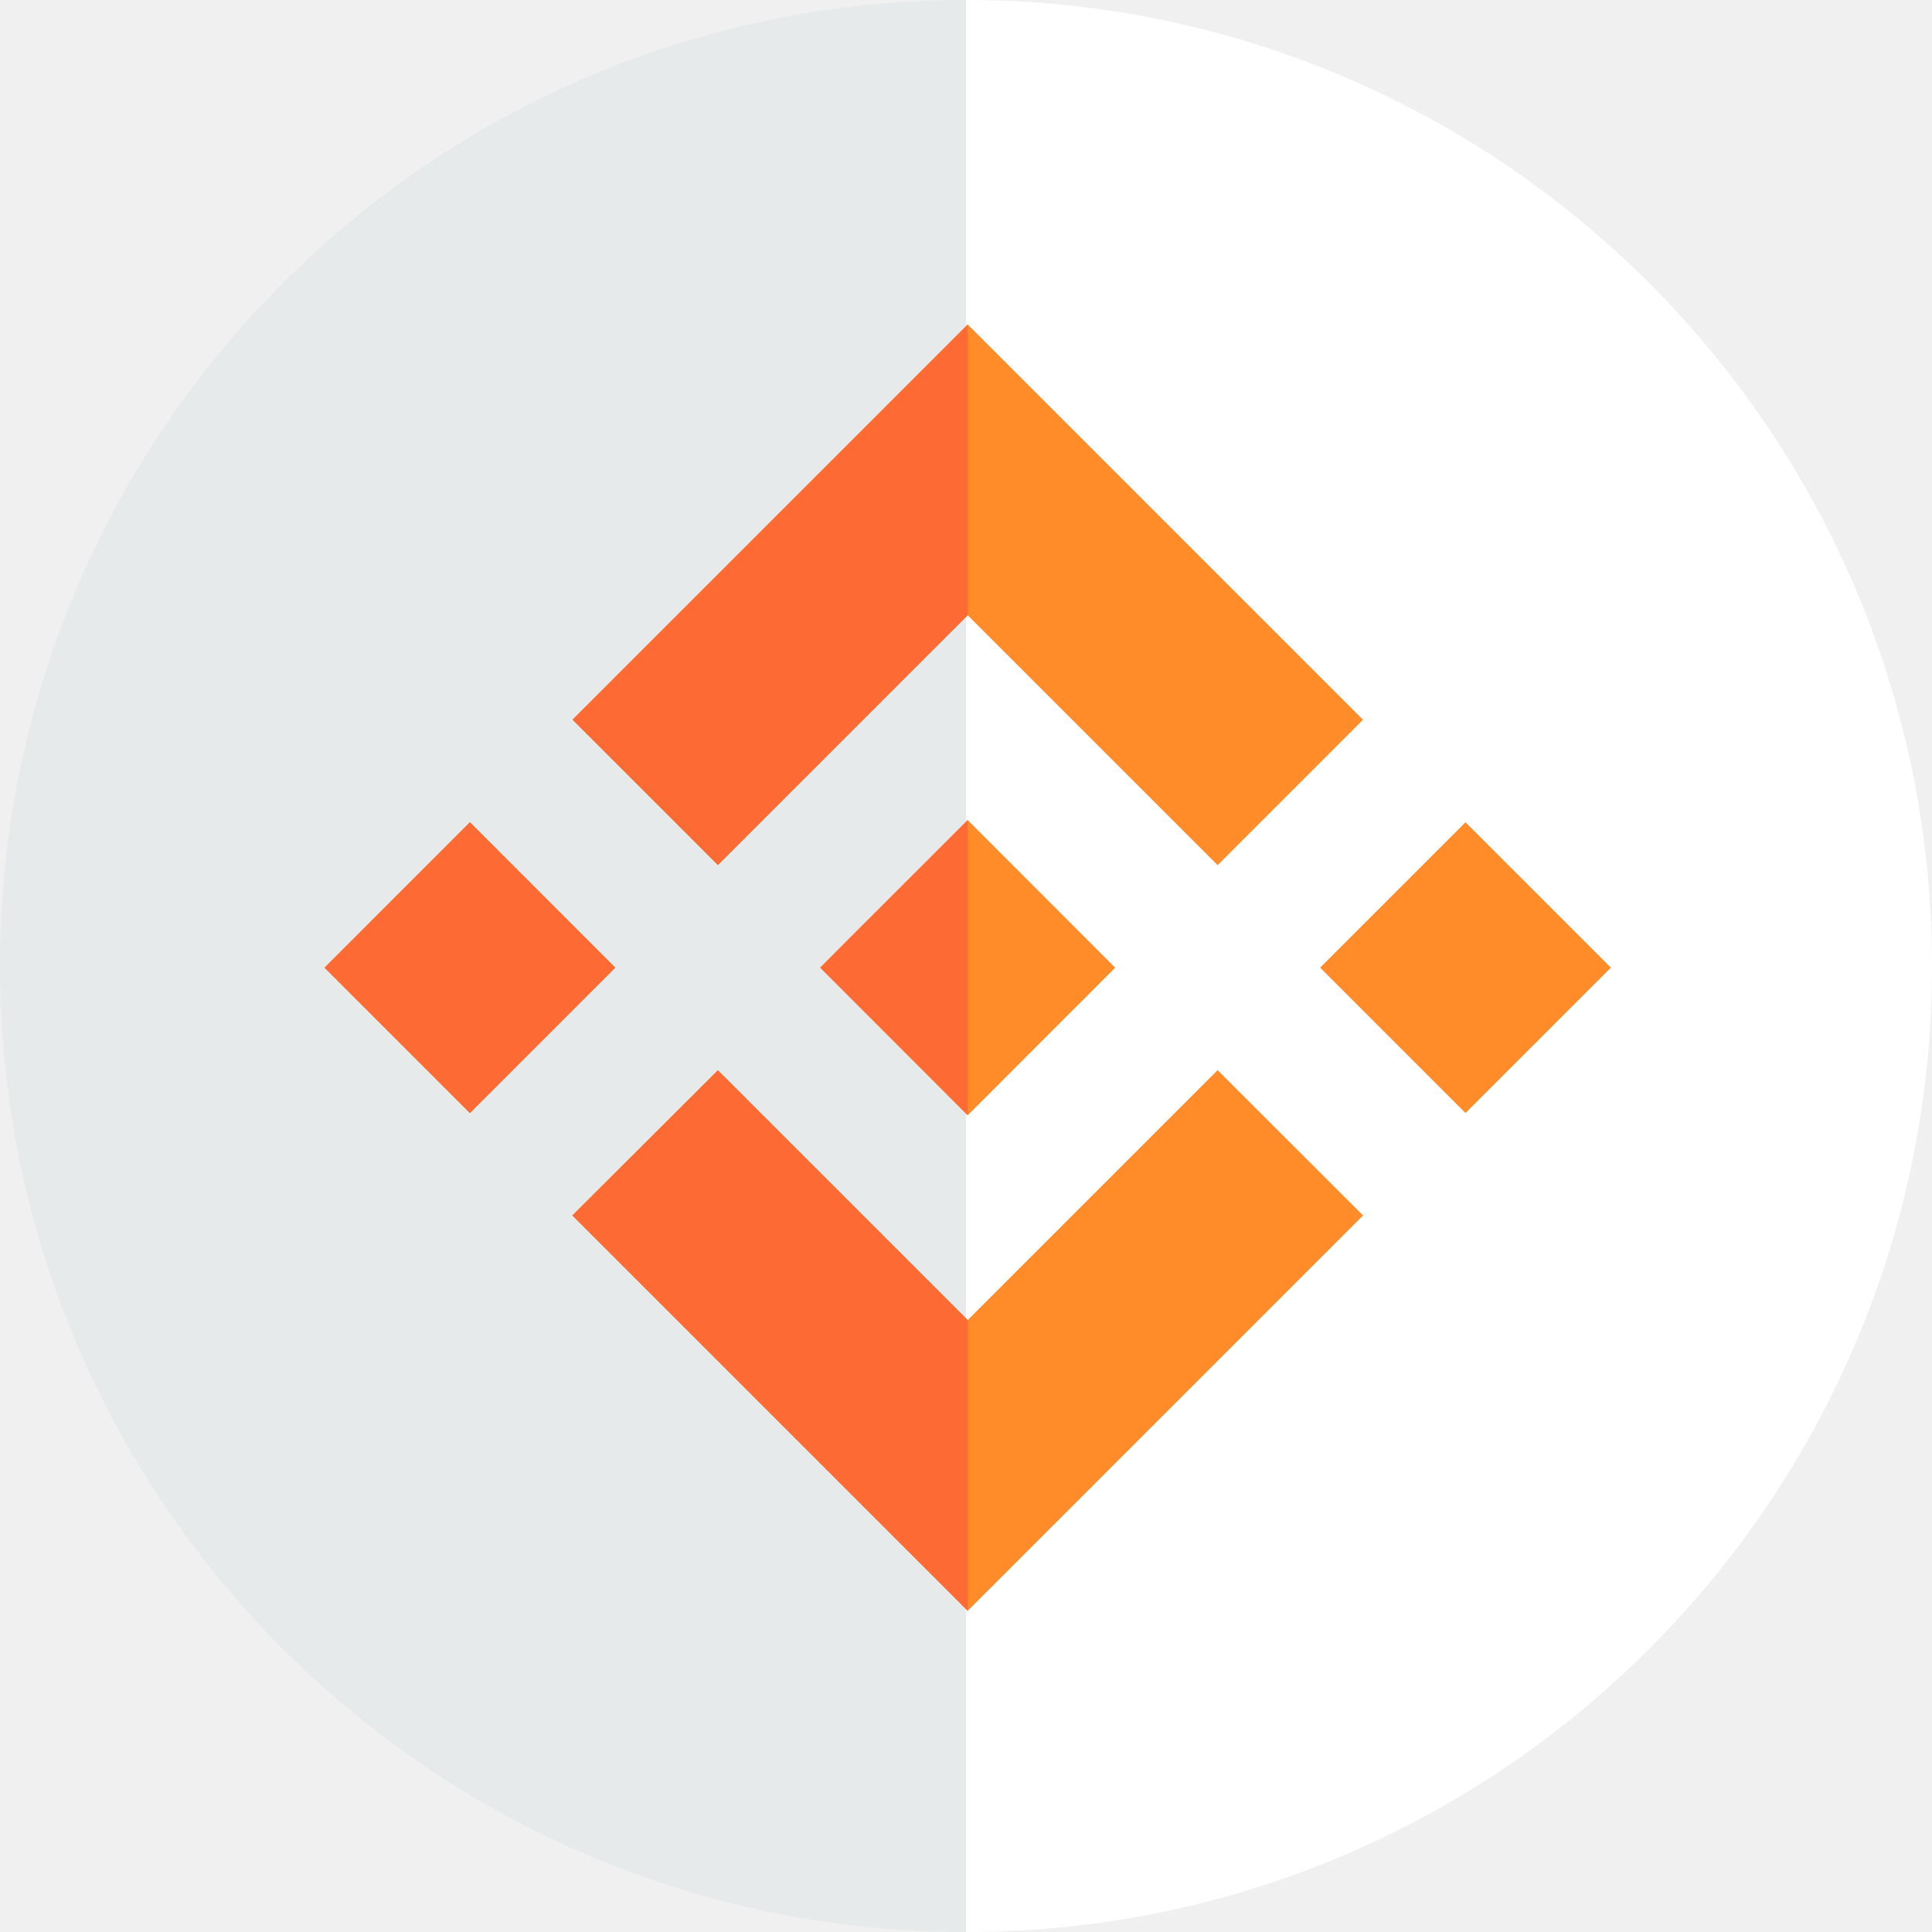
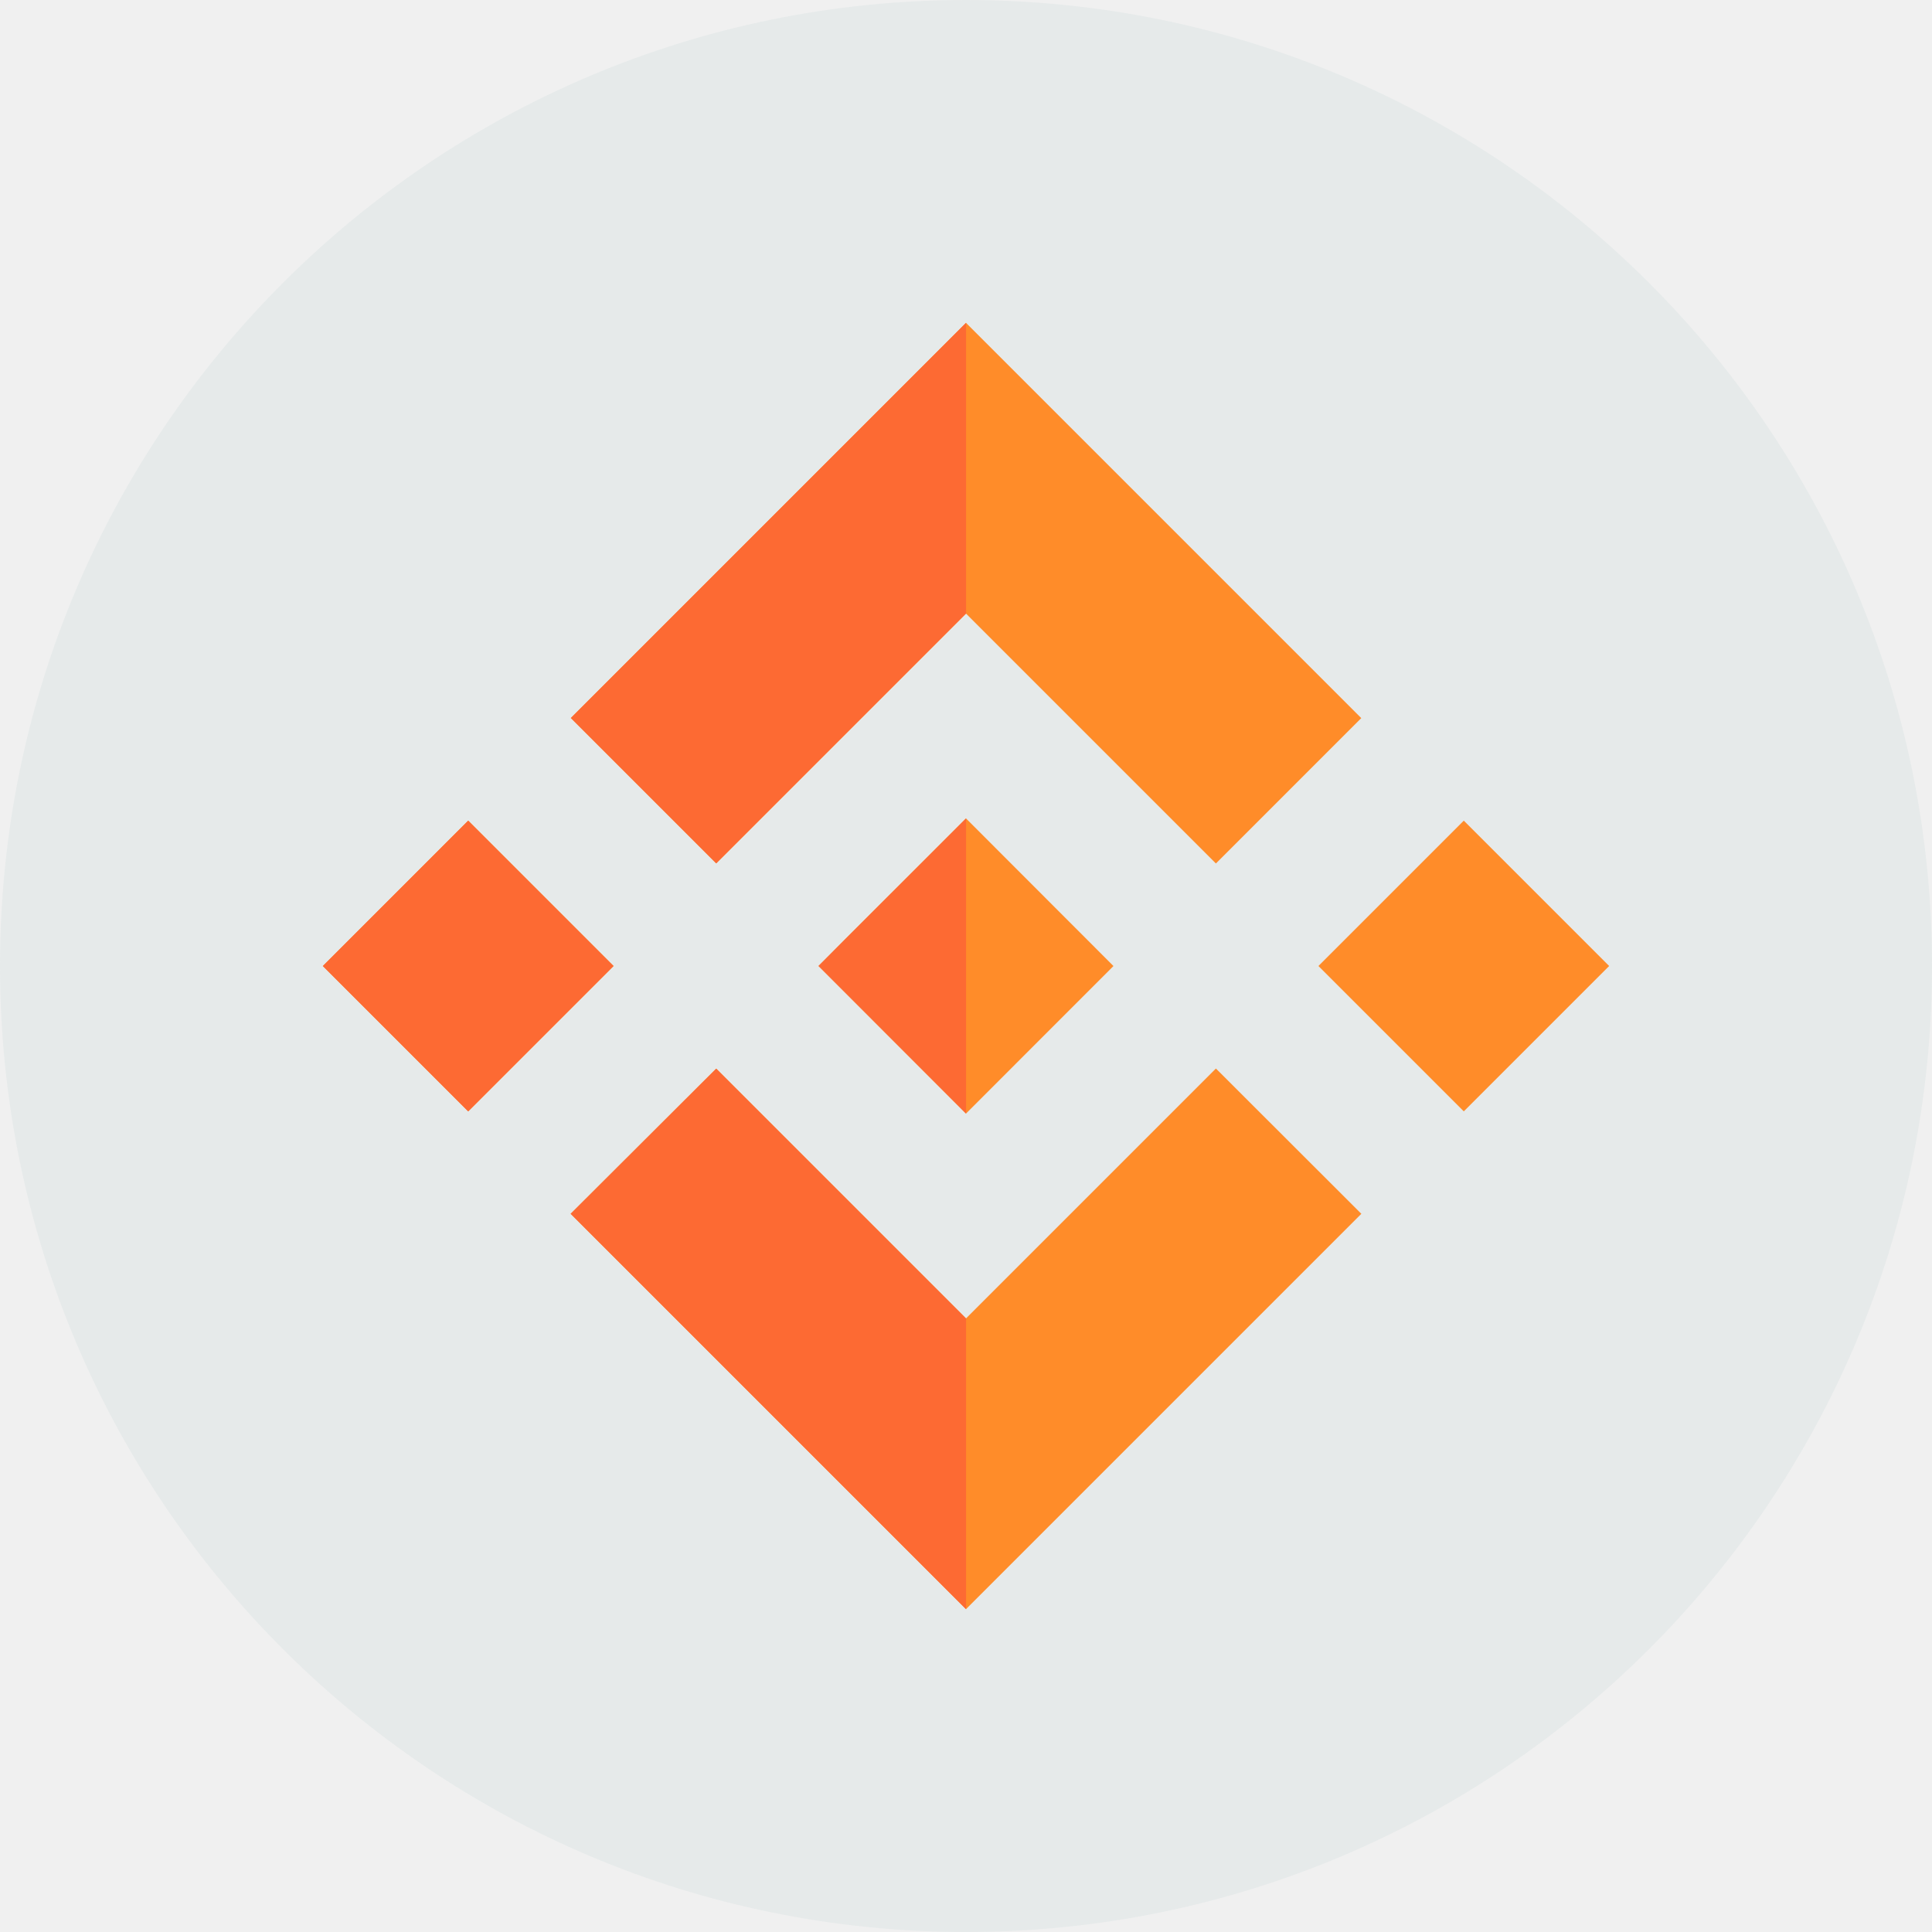
- <svg xmlns="http://www.w3.org/2000/svg" width="512" height="512" viewBox="0 0 512 512" fill="none">
-   <path d="M256 0V512C114.615 512 0 397.385 0 256C0 114.615 114.615 0 256 0Z" fill="#E6EAEA" />
-   <path d="M256 512V0C397.385 0 512 114.615 512 256C512 397.385 397.385 512 256 512Z" fill="white" />
-   <path d="M190.248 229.24L256.448 163.04L322.678 229.27L361.198 190.75L256.448 86L151.728 190.72L190.248 229.24ZM86.008 256.44L124.528 217.91L163.048 256.44L124.528 294.96L86.008 256.44ZM190.248 283.64L256.448 349.84L322.678 283.61L361.218 322.11L256.448 426.88L151.728 322.16L151.678 322.11L190.248 283.64ZM349.848 256.44L388.368 217.92L426.888 256.44L388.368 294.96L349.848 256.44Z" fill="#FF8C29" />
-   <path d="M295.517 256.44L256.447 217.33L227.557 246.21L224.237 249.53L217.447 256.38L217.387 256.43L217.447 256.49L256.447 295.55L295.537 256.44" fill="#FF8C29" />
-   <path d="M151.727 190.72L190.247 229.24L256.447 163.04L256.467 163.06V86.02L256.447 86L151.727 190.72Z" fill="#FD6A33" />
-   <path d="M124.523 217.928L86 256.451L124.516 294.967L163.039 256.444L124.523 217.928Z" fill="#FD6A33" />
-   <path d="M190.246 283.641L151.676 322.111L151.726 322.161L256.446 426.881L256.466 426.861V349.821L256.446 349.841L190.246 283.641Z" fill="#FD6A33" />
-   <path d="M227.556 246.21L224.236 249.53L217.396 256.38L217.336 256.43L217.396 256.49L256.446 295.55L256.466 295.53V217.35L256.446 217.33L227.556 246.21Z" fill="#FD6A33" />
+ <svg xmlns="http://www.w3.org/2000/svg" viewBox="0 0 512 512">
+   <defs>
+     <style>.cls-1{fill:#e6eaea;}.cls-2{fill:#ff8c29;}.cls-3{fill:#fd6a33;}</style>
+   </defs>
+   <g id="Circle">
+     <g id="Circle_Back" data-name="Circle Back">
+       <path class="cls-1" d="M0,256C0,397.4,114.6,512,256,512V0C114.6,0,0,114.6,0,256Z" />
+       <path class="cls-1" d="M256,0V512c141.4,0,256-114.6,256-256S397.4,0,256,0Z" />
+     </g>
+   </g>
+   <g id="bnb">
+     <g id="Layer_2" data-name="Layer 2">
+       <path class="cls-2" d="M189.8,228.8,256,162.6l66.23,66.23,38.52-38.52L256,85.56,151.28,190.28,189.8,228.8M85.56,256l38.52-38.53L162.6,256l-38.52,38.52ZM189.8,283.2,256,349.4l66.23-66.23,38.54,38.5,0,0L256,426.44,151.28,321.72l-.05-.05L189.8,283.2M349.4,256l38.52-38.52L426.44,256l-38.52,38.52Z" />
+       <path class="cls-2" d="M295.07,256h0L256,216.89l-28.89,28.88h0l-3.32,3.32L217,255.94l-.06.05.06.06L256,295.11,295.09,256l0,0,0,0" />
+     </g>
+     <polygon class="cls-3" points="151.28 190.28 189.8 228.8 189.8 228.8 256 162.6 256.02 162.62 256.02 85.58 256 85.56 151.28 190.28" />
+     <rect class="cls-3" x="96.84" y="228.76" width="54.48" height="54.47" transform="translate(-144.68 162.73) rotate(-45)" />
+     <polygon class="cls-3" points="189.8 283.2 189.8 283.2 151.23 321.67 151.28 321.72 256 426.44 256.02 426.42 256.02 349.38 256 349.4 189.8 283.2" />
+     <polygon class="cls-3" points="227.11 245.77 223.79 249.09 216.95 255.94 216.89 255.99 216.95 256.05 256 295.11 256.02 295.09 256.02 216.91 256 216.89 227.11 245.77" />
+   </g>
</svg>
